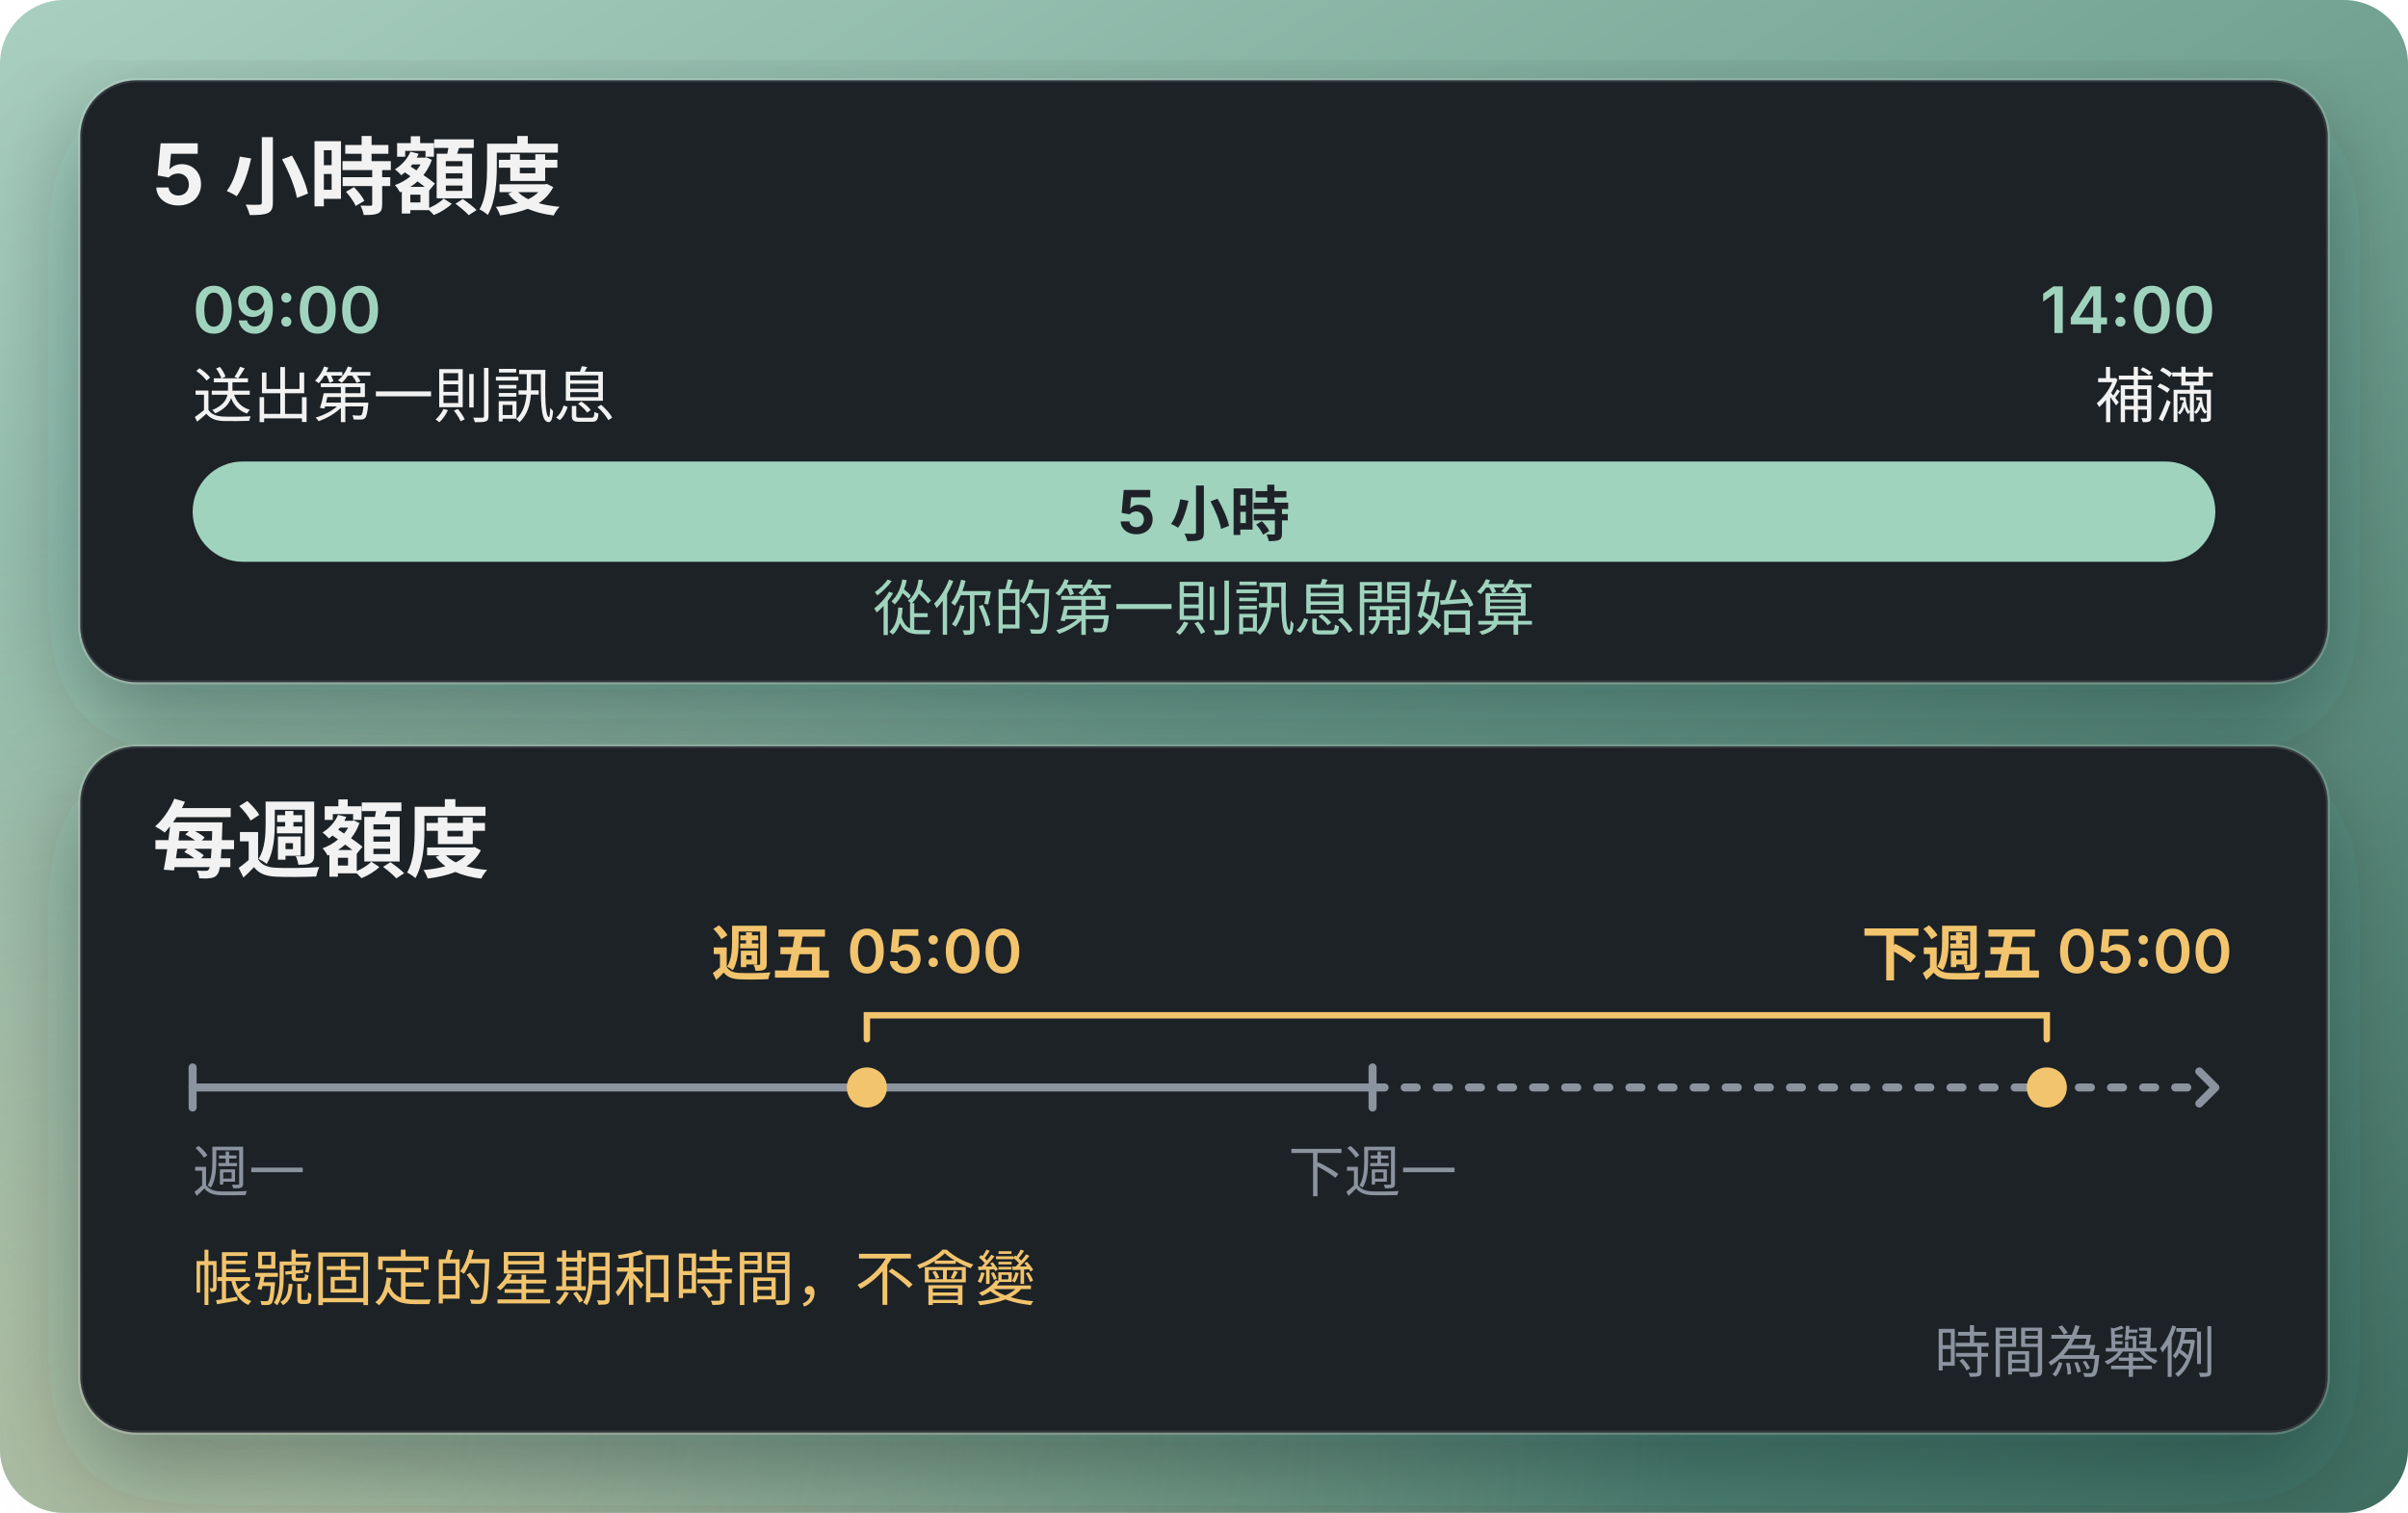
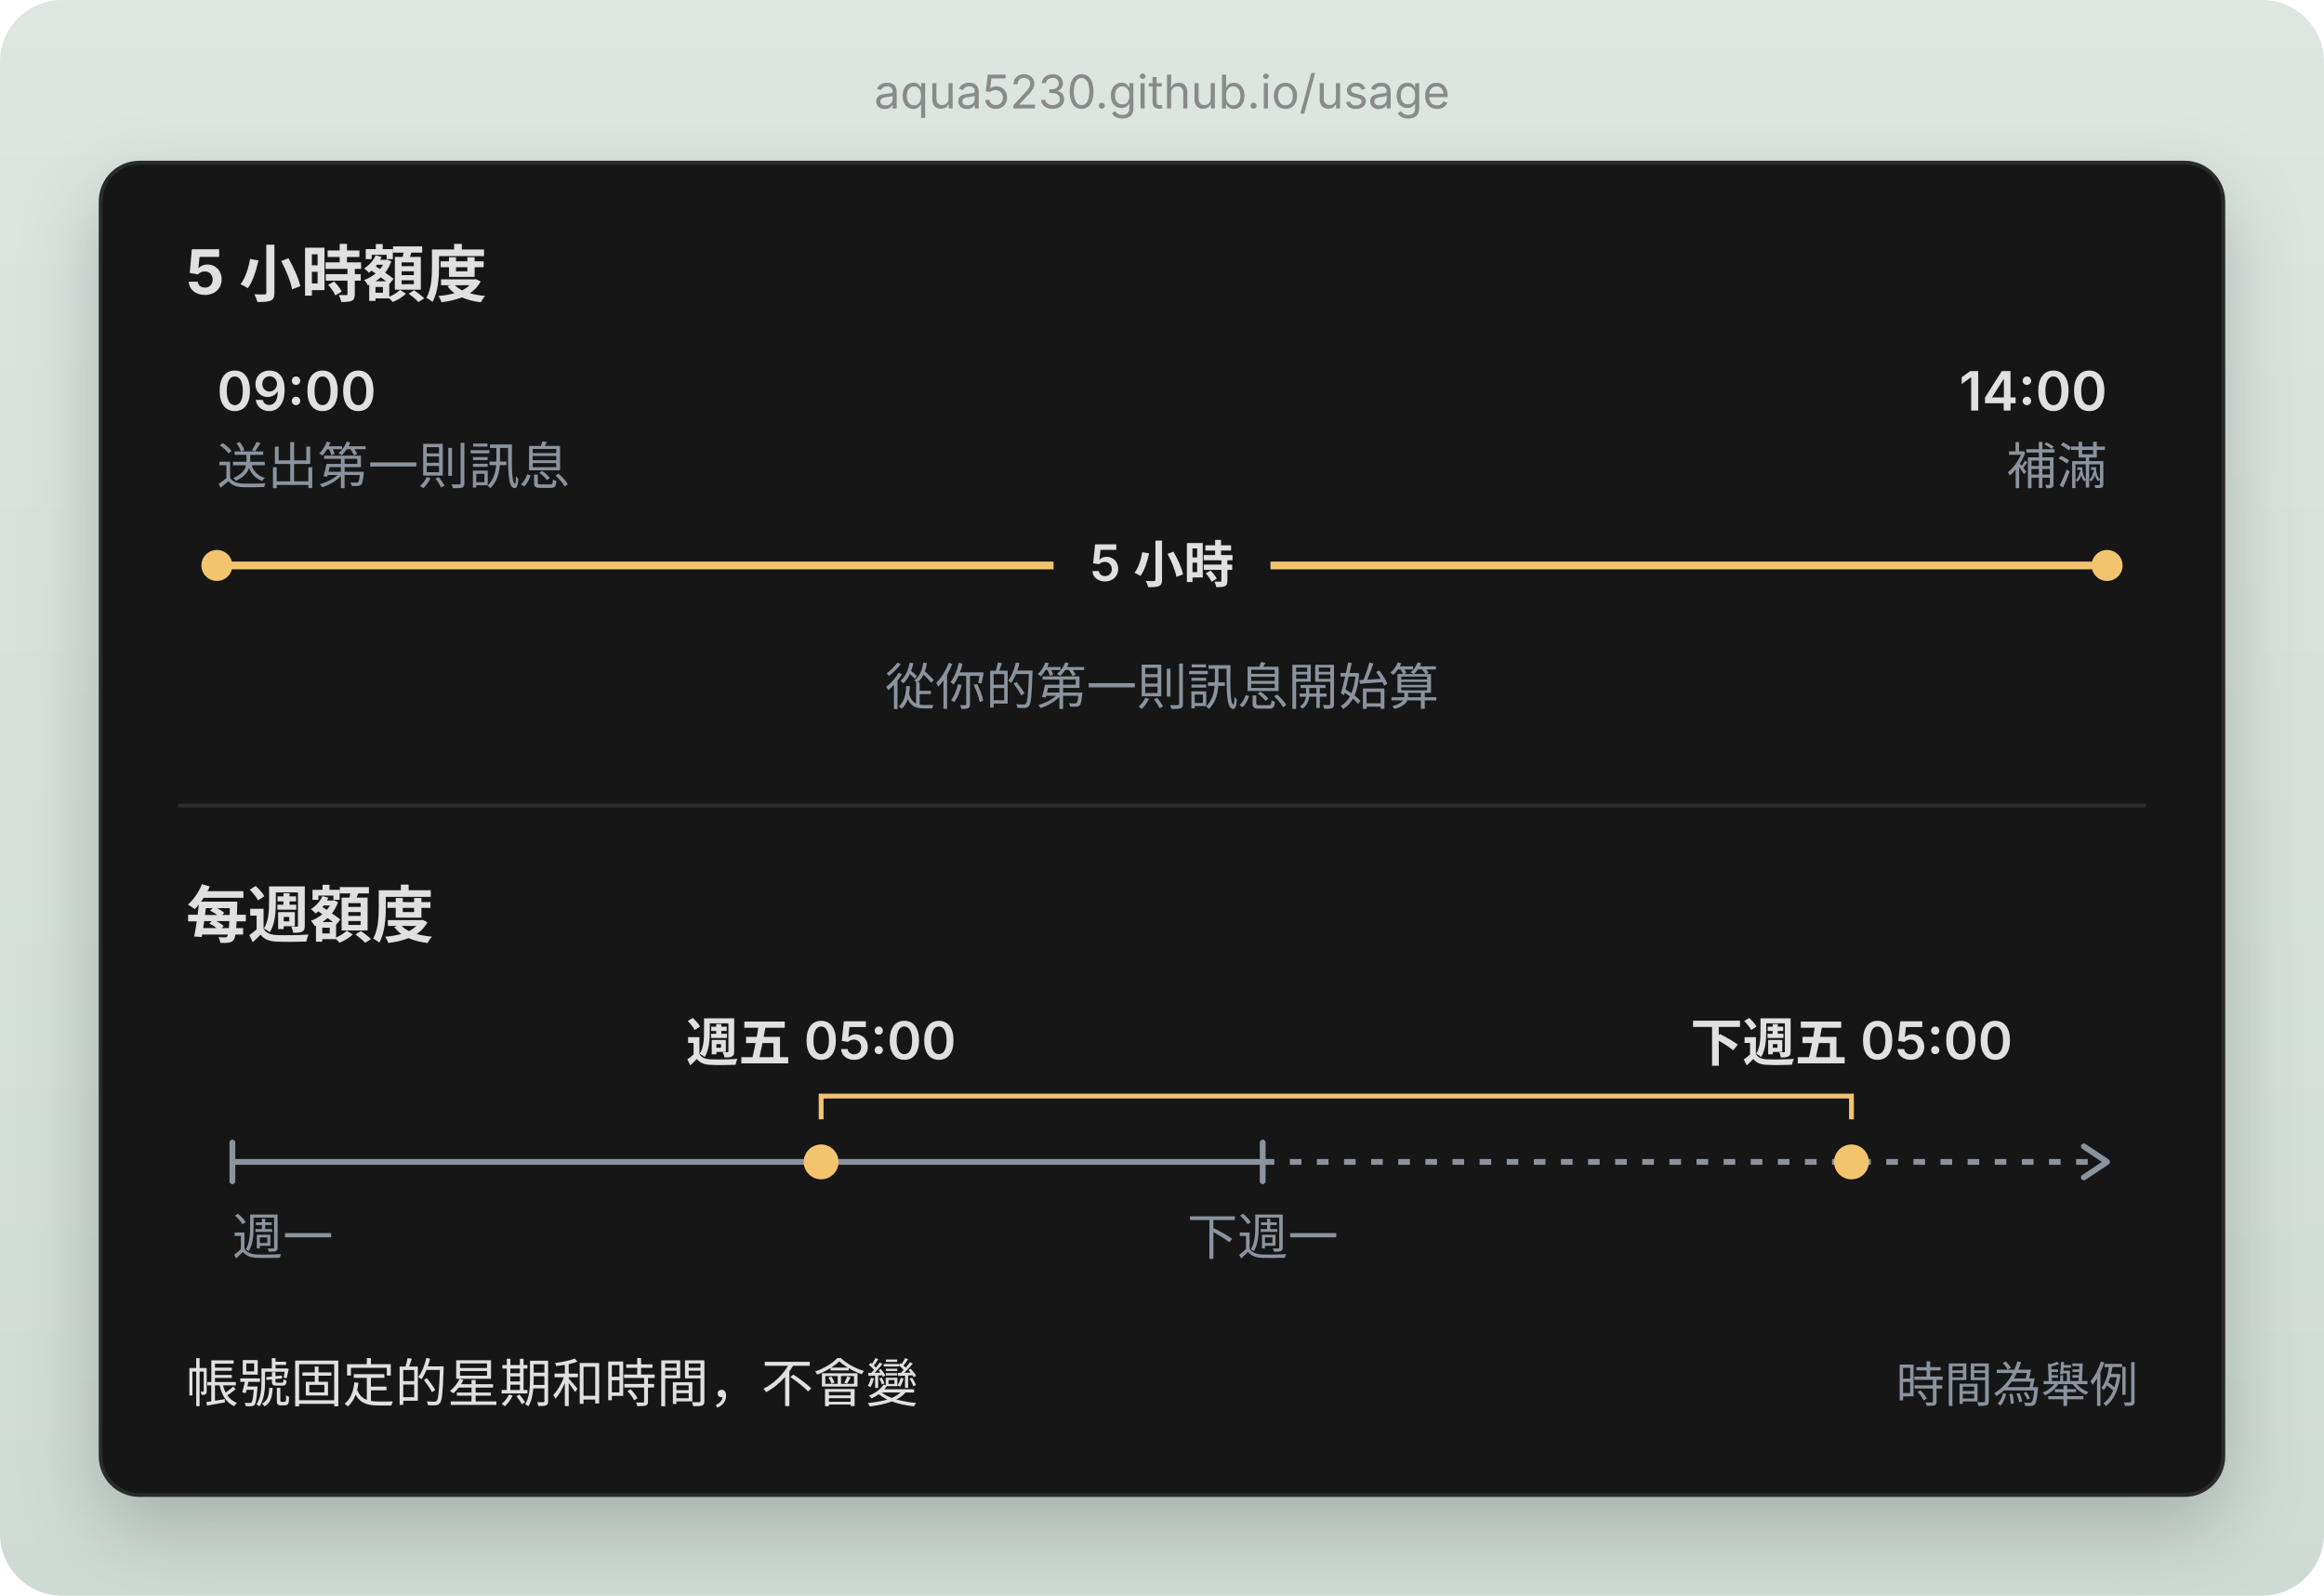
- <svg xmlns="http://www.w3.org/2000/svg" viewBox="0 0 600 377" role="img" aria-label="Claude Code 的 5 小時額度在第一則訊息後 5 小時補滿，每週額度則在帳號固定的星期和時間重置。" font-family="Noto Sans TC, -apple-system, sans-serif">
+ <svg xmlns="http://www.w3.org/2000/svg" viewBox="0 0 600 412" role="img" aria-label="Claude Code 的 5 小時額度在第一則訊息後 5 小時補滿，每週額度則在帳號固定的星期和時間重置。" font-family="Noto Sans TC, -apple-system, sans-serif">
  <defs>
-     <linearGradient id="bg" x1="0" y1="0" x2="1" y2="1">
-       <stop offset="0" stop-color="#A9CFC0" />
-       <stop offset=".55" stop-color="#6E9E8E" />
-       <stop offset="1" stop-color="#3F6E61" />
+     <linearGradient id="bg" x1="0" y1="0" x2="0" y2="1">
+       <stop offset="0" stop-color="#DDE6E1" />
+       <stop offset="1" stop-color="#CEDBD4" />
    </linearGradient>
-     <radialGradient id="g1" cx=".1" cy=".95" r=".6">
-       <stop offset="0" stop-color="#E8D9B5" stop-opacity=".55" />
-       <stop offset="1" stop-color="#E8D9B5" stop-opacity="0" />
-     </radialGradient>
    <filter id="sh" x="-10%" y="-10%" width="120%" height="130%">
-       <feDropShadow dx="0" dy="10" stdDeviation="12" flood-color="#0B2A22" flood-opacity=".38" />
+       <feDropShadow dx="0" dy="8" stdDeviation="10" flood-color="#141414" flood-opacity="0.20" />
    </filter>
  </defs>
-   <rect width="600" height="377" rx="16" fill="url(#bg)" />
-   <rect width="600" height="377" rx="16" fill="url(#g1)" />
+   <rect width="600" height="412" rx="16" fill="url(#bg)" />
  <g filter="url(#sh)">
-     <rect x="20" y="20" width="560" height="150" rx="14" fill="#1E2228" stroke="#FFFFFF1A" />
+     <rect x="26" y="42" width="548" height="344" rx="10" fill="#161616" stroke="#2C2C2C" stroke-width="1" />
  </g>
-   <text x="38" y="51" font-size="21" fill="#F2F2F2" font-weight="700">5 小時額度</text>
-   <g fill="#9FD3BD" font-weight="600">
-     <text x="48" y="83" font-size="16">09:00</text>
-     <text x="552" y="83" font-size="16" text-anchor="end">14:00</text>
-   </g>
-   <g fill="#F2F2F2" font-size="15">
-     <text x="48" y="104">送出第一則訊息</text>
-     <text x="552" y="104" text-anchor="end">補滿</text>
-   </g>
-   <rect x="48" y="115" width="504" height="25" rx="12.5" fill="#9FD3BD" />
-   <text x="300" y="133" font-size="15" fill="#1E2228" text-anchor="middle" font-weight="700">5 小時</text>
-   <text x="300" y="157" font-size="15" fill="#9FD3BD" text-anchor="middle">從你的第一則訊息開始算</text>
-   <g filter="url(#sh)">
-     <rect x="20" y="186" width="560" height="171" rx="14" fill="#1E2228" stroke="#FFFFFF1A" />
-   </g>
-   <text x="38" y="217" font-size="21" fill="#F2F2F2" font-weight="700">每週額度</text>
-   <path d="M48 271H342" stroke="#8A939E" stroke-width="2" stroke-linecap="round" />
-   <path d="M342 271H548" stroke="#8A939E" stroke-width="2" stroke-linecap="round" stroke-dasharray="3 5" />
-   <path d="M48 266V276M342 266V276M548 267L552 271L548 275" fill="none" stroke="#8A939E" stroke-width="2" stroke-linecap="round" stroke-linejoin="round" />
-   <g fill="#F2C46D">
-     <circle cx="216" cy="271" r="5" />
-     <circle cx="510" cy="271" r="5" />
-   </g>
-   <g fill="none" stroke="#F2C46D" stroke-width="1.6" stroke-linecap="round">
-     <path d="M216 259V253H510V259" />
-   </g>
-   <g fill="#F2C46D" font-size="15" font-weight="600">
-     <text x="216" y="243" text-anchor="middle">週五 05:00</text>
-     <text x="510" y="243" text-anchor="middle">下週五 05:00</text>
-   </g>
-   <g font-size="14" fill="#8A939E">
-     <text x="48" y="297">週一</text>
-     <text x="342" y="297" text-anchor="middle">下週一</text>
-     <text x="552" y="342" text-anchor="end">時間為舉例</text>
-   </g>
-   <text x="48" y="324" font-size="15" fill="#F2C46D">帳號固定的星期和時間，不會變</text>
+   <line x1="46" y1="208" x2="554" y2="208" stroke="#2C2C2C" stroke-width="1" />
+   <text x="48" y="76" font-size="16" font-weight="700" fill="#E0E0E0" data-role="label">5 小時額度</text>
+   <text x="56" y="106" font-size="14" font-weight="600" fill="#E0E0E0" data-role="label">09:00</text>
+   <text x="544" y="106" font-size="14" font-weight="600" fill="#E0E0E0" text-anchor="end" data-role="label">14:00</text>
+   <text x="56" y="125" font-size="13" font-weight="400" fill="#8A939E" data-role="label">送出第一則訊息</text>
+   <text x="544" y="125" font-size="13" font-weight="400" fill="#8A939E" text-anchor="end" data-role="label">補滿</text>
+   <line x1="56" y1="146" x2="544" y2="146" stroke="#F2C46D" stroke-width="2" />
+   <circle cx="56" cy="146" r="4" fill="#F2C46D" />
+   <circle cx="544" cy="146" r="4" fill="#F2C46D" />
+   <rect x="272.0" y="138" width="56" height="16" fill="#161616" />
+   <text x="300" y="150" font-size="13" font-weight="600" fill="#E0E0E0" text-anchor="middle" data-role="label">5 小時</text>
+   <text x="300" y="182" font-size="13" font-weight="400" fill="#8A939E" text-anchor="middle" data-role="label">從你的第一則訊息開始算</text>
+   <text x="48" y="242" font-size="16" font-weight="700" fill="#E0E0E0" data-role="label">每週額度</text>
+   <text x="212" y="274" font-size="13.5" font-weight="600" fill="#E0E0E0" text-anchor="middle" data-role="label">週五 05:00</text>
+   <text x="478" y="274" font-size="13.5" font-weight="600" fill="#E0E0E0" text-anchor="middle" data-role="label">下週五 05:00</text>
+   <path d="M 212 289 V 283 H 478 V 289" fill="none" stroke="#F2C46D" stroke-width="1.25" />
+   <line x1="60" y1="300" x2="326" y2="300" stroke="#8A939E" stroke-width="1.5" />
+   <line x1="326" y1="300" x2="540" y2="300" stroke="#8A939E" stroke-width="1.5" stroke-dasharray="3 4" />
+   <path d="M 60 295 V 305 M 326 295 V 305 M 538 296 L 544 300 L 538 304" fill="none" stroke="#8A939E" stroke-width="1.5" stroke-linecap="round" stroke-linejoin="round" />
+   <circle cx="212" cy="300" r="4.5" fill="#F2C46D" />
+   <circle cx="478" cy="300" r="4.5" fill="#F2C46D" />
+   <text x="60" y="324" font-size="13" font-weight="400" fill="#8A939E" data-role="label">週一</text>
+   <text x="326" y="324" font-size="13" font-weight="400" fill="#8A939E" text-anchor="middle" data-role="label">下週一</text>
+   <text x="48" y="362" font-size="13.5" font-weight="500" fill="#E0E0E0" data-role="label">帳號固定的星期和時間，不會變</text>
+   <text x="552" y="362" font-size="12.5" font-weight="400" fill="#8A939E" text-anchor="end" data-role="label">時間為舉例</text>
+   <rect x="218.39" y="16" width="163.22" height="16" fill="#DCE5E0" data-role="watermark-mask" />
+   <text x="300" y="28" font-size="12" font-family="-apple-system, Noto Sans TC, sans-serif" fill="#8A8A8A" text-anchor="middle" data-role="watermark">aqua5230.github.io/usage</text>
</svg>
